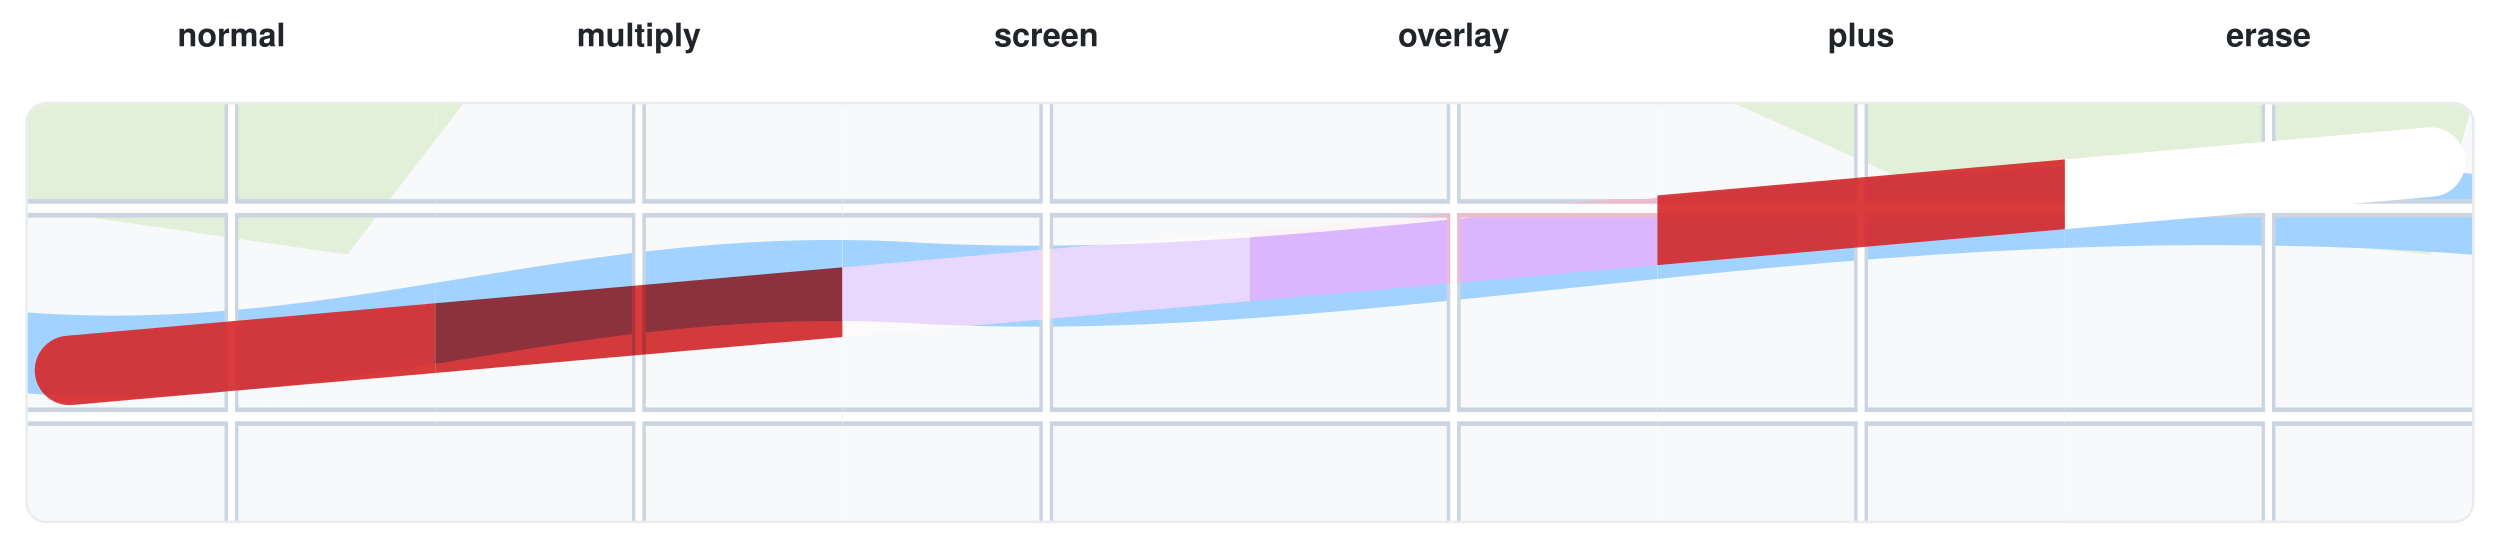
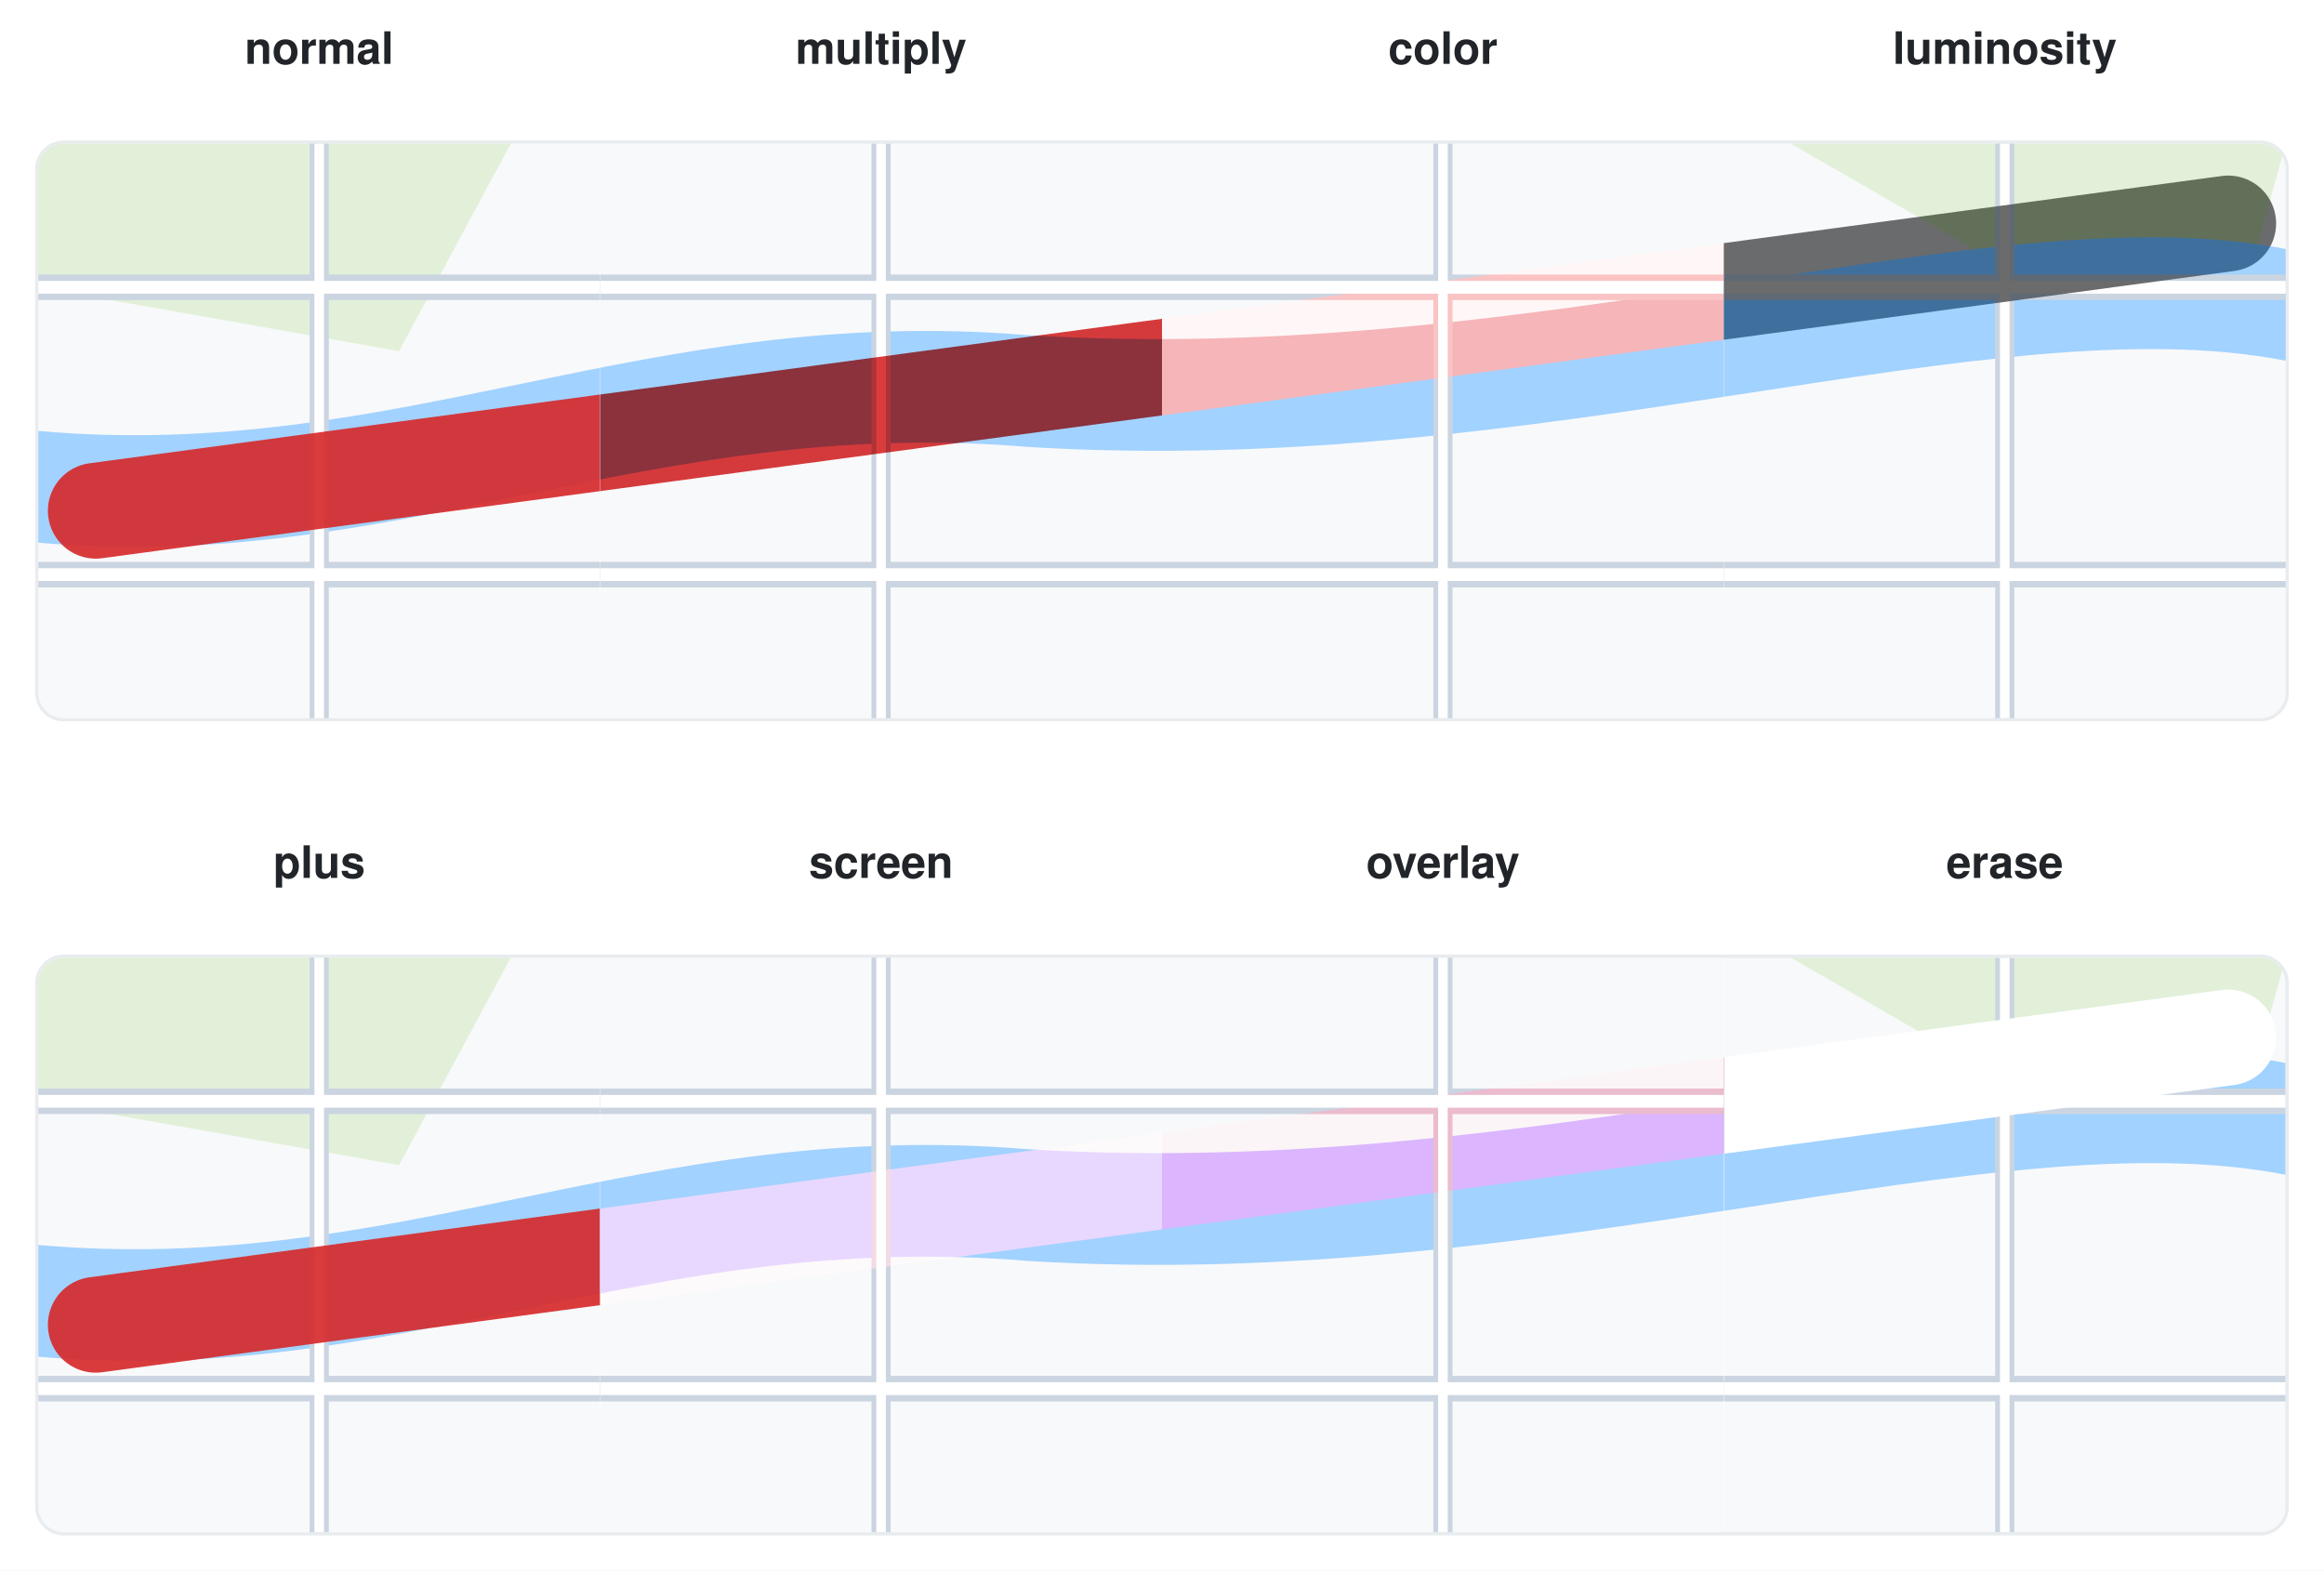
- <svg xmlns="http://www.w3.org/2000/svg" viewBox="0 0 1080 230" font-size="14" font-weight="600" font-family="-apple-system, BlinkMacSystemFont, Helvetica, Arial, sans-serif">
+ <svg xmlns="http://www.w3.org/2000/svg" viewBox="0 0 728 492" font-size="14" font-weight="600" font-family="-apple-system, BlinkMacSystemFont, Helvetica, Arial, sans-serif">
  <defs>
    <clipPath id="clip-1">
      <rect x="12" y="45" width="176" height="180" />
    </clipPath>
    <clipPath id="clip-2">
      <rect x="188" y="45" width="176" height="180" />
    </clipPath>
    <clipPath id="clip-3">
      <rect x="364" y="45" width="176" height="180" />
    </clipPath>
    <clipPath id="clip-4">
      <rect x="540" y="45" width="176" height="180" />
    </clipPath>
    <clipPath id="clip-5">
-       <rect x="716" y="45" width="176" height="180" />
+       <rect x="12" y="300" width="176" height="180" />
    </clipPath>
    <clipPath id="clip-6">
-       <rect x="892" y="45" width="176" height="180" />
+       <rect x="188" y="300" width="176" height="180" />
    </clipPath>
-     <clipPath id="clip-basemap">
-       <rect x="12" y="45" width="1056" height="180" rx="8" />
+     <clipPath id="clip-7">
+       <rect x="364" y="300" width="176" height="180" />
    </clipPath>
-     <mask id="erase-mask-line">
-       <rect x="892" y="45" width="176" height="180" fill="#ffffff" />
-       <line x1="30" y1="160" x2="1050" y2="70" stroke="#000000" stroke-width="30" stroke-linecap="round" />
+     <clipPath id="clip-8">
+       <rect x="540" y="300" width="176" height="180" />
+     </clipPath>
+     <clipPath id="clip-strip">
+       <rect x="12" y="45" width="704" height="180" rx="8" />
+     </clipPath>
+     <mask id="erase-mask">
+       <rect x="540" y="300" width="176" height="180" fill="#ffffff" />
+       <line x1="30" y1="415" x2="698" y2="325" stroke="#000000" stroke-width="30" stroke-linecap="round" />
    </mask>
-     <g id="basemap" clip-path="url(#clip-basemap)">
-       <rect x="12" y="45" width="1056" height="180" fill="#f8f9fa" />
-       <path d="M 12,45 L 200,45 L 150,110 L 12,90 Z" fill="#e2f0d9" />
-       <path d="M 750,45 L 1068,45 L 1050,110 L 850,90 Z" fill="#e2f0d9" />
-       <path d="M 12,135 C 150,145 250,95 400,105 C 600,115 800,55 1068,75 L 1068,110 C 800,90 600,150 400,140 C 250,130 150,180 12,170 Z" fill="#a2d2ff" />
-       <line x1="12" y1="90" x2="1068" y2="90" stroke="#cbd5e1" stroke-width="8" />
-       <line x1="12" y1="180" x2="1068" y2="180" stroke="#cbd5e1" stroke-width="8" />
+     <g id="basemap" clip-path="url(#clip-strip)">
+       <rect x="12" y="45" width="704" height="180" fill="#f8f9fa" />
+       <path d="M 12,45 L 160,45 L 125,110 L 12,90 Z" fill="#e2f0d9" />
+       <path d="M 561,45 L 716,45 L 698,110 L 639,90 Z" fill="#e2f0d9" />
+       <path d="M 12,135 C 125,145 202,95 322,105 C 484,115 624,60 716,78 L 716,113 C 624,95 484,150 322,140 C 202,130 125,180 12,170 Z" fill="#a2d2ff" />
+       <line x1="12" y1="90" x2="716" y2="90" stroke="#cbd5e1" stroke-width="8" />
+       <line x1="12" y1="180" x2="716" y2="180" stroke="#cbd5e1" stroke-width="8" />
      <line x1="100" y1="45" x2="100" y2="225" stroke="#cbd5e1" stroke-width="6" />
      <line x1="276" y1="45" x2="276" y2="225" stroke="#cbd5e1" stroke-width="6" />
      <line x1="452" y1="45" x2="452" y2="225" stroke="#cbd5e1" stroke-width="6" />
      <line x1="628" y1="45" x2="628" y2="225" stroke="#cbd5e1" stroke-width="6" />
-       <line x1="804" y1="45" x2="804" y2="225" stroke="#cbd5e1" stroke-width="6" />
-       <line x1="980" y1="45" x2="980" y2="225" stroke="#cbd5e1" stroke-width="6" />
-       <line x1="12" y1="90" x2="1068" y2="90" stroke="#ffffff" stroke-width="4" />
-       <line x1="12" y1="180" x2="1068" y2="180" stroke="#ffffff" stroke-width="4" />
+       <line x1="12" y1="90" x2="716" y2="90" stroke="#ffffff" stroke-width="4" />
+       <line x1="12" y1="180" x2="716" y2="180" stroke="#ffffff" stroke-width="4" />
      <line x1="100" y1="45" x2="100" y2="225" stroke="#ffffff" stroke-width="3" />
      <line x1="276" y1="45" x2="276" y2="225" stroke="#ffffff" stroke-width="3" />
      <line x1="452" y1="45" x2="452" y2="225" stroke="#ffffff" stroke-width="3" />
      <line x1="628" y1="45" x2="628" y2="225" stroke="#ffffff" stroke-width="3" />
-       <line x1="804" y1="45" x2="804" y2="225" stroke="#ffffff" stroke-width="3" />
-       <line x1="980" y1="45" x2="980" y2="225" stroke="#ffffff" stroke-width="3" />
    </g>
  </defs>
-   <rect x="0" y="0" width="1080" height="260" fill="#ffffff" />
-   <rect x="12" y="45" width="1056" height="180" fill="none" stroke="#e9ecef" stroke-width="2" rx="8" />
+   <rect x="0" y="0" width="728" height="492" fill="#ffffff" />
+   <rect x="12" y="45" width="704" height="180" fill="none" stroke="#e9ecef" stroke-width="2" rx="8" />
+   <rect x="12" y="300" width="704" height="180" fill="none" stroke="#e9ecef" stroke-width="2" rx="8" />
  <g style="isolation: isolate;">
    <g clip-path="url(#clip-1)">
      <use href="#basemap" />
-       <line x1="30" y1="160" x2="1050" y2="70" stroke="#d62728" stroke-width="30" stroke-linecap="round" stroke-opacity="0.9" style="mix-blend-mode: normal;" />
+       <line x1="30" y1="160" x2="698" y2="70" stroke="#d62728" stroke-width="30" stroke-linecap="round" stroke-opacity="0.9" style="mix-blend-mode: normal;" />
    </g>
    <g clip-path="url(#clip-2)">
      <use href="#basemap" />
-       <line x1="30" y1="160" x2="1050" y2="70" stroke="#d62728" stroke-width="30" stroke-linecap="round" stroke-opacity="0.9" style="mix-blend-mode: multiply;" />
+       <line x1="30" y1="160" x2="698" y2="70" stroke="#d62728" stroke-width="30" stroke-linecap="round" stroke-opacity="0.9" style="mix-blend-mode: multiply;" />
    </g>
    <g clip-path="url(#clip-3)">
      <use href="#basemap" />
-       <line x1="30" y1="160" x2="1050" y2="70" stroke="#d62728" stroke-width="30" stroke-linecap="round" stroke-opacity="0.9" style="mix-blend-mode: screen;" />
+       <line x1="30" y1="160" x2="698" y2="70" stroke="#d62728" stroke-width="30" stroke-linecap="round" stroke-opacity="0.9" style="mix-blend-mode: color;" />
    </g>
    <g clip-path="url(#clip-4)">
      <use href="#basemap" />
-       <line x1="30" y1="160" x2="1050" y2="70" stroke="#d62728" stroke-width="30" stroke-linecap="round" stroke-opacity="0.9" style="mix-blend-mode: overlay;" />
+       <line x1="30" y1="160" x2="698" y2="70" stroke="#d62728" stroke-width="30" stroke-linecap="round" stroke-opacity="0.9" style="mix-blend-mode: luminosity;" />
    </g>
    <g clip-path="url(#clip-5)">
-       <use href="#basemap" />
-       <line x1="30" y1="160" x2="1050" y2="70" stroke="#d62728" stroke-width="30" stroke-linecap="round" stroke-opacity="0.9" style="mix-blend-mode: plus-lighter;" />
+       <use href="#basemap" y="255" />
+       <line x1="30" y1="415" x2="698" y2="325" stroke="#d62728" stroke-width="30" stroke-linecap="round" stroke-opacity="0.9" style="mix-blend-mode: plus-lighter;" />
    </g>
-     <g clip-path="url(#clip-6)" mask="url(#erase-mask-line)">
-       <use href="#basemap" />
+     <g clip-path="url(#clip-6)">
+       <use href="#basemap" y="255" />
+       <line x1="30" y1="415" x2="698" y2="325" stroke="#d62728" stroke-width="30" stroke-linecap="round" stroke-opacity="0.9" style="mix-blend-mode: screen;" />
+     </g>
+     <g clip-path="url(#clip-7)">
+       <use href="#basemap" y="255" />
+       <line x1="30" y1="415" x2="698" y2="325" stroke="#d62728" stroke-width="30" stroke-linecap="round" stroke-opacity="0.9" style="mix-blend-mode: overlay;" />
+     </g>
+     <g clip-path="url(#clip-8)" mask="url(#erase-mask)">
+       <use href="#basemap" y="255" />
    </g>
  </g>
  <text x="100" y="20" text-anchor="middle" fill="#212529" font-size="14">normal</text>
  <text x="276" y="20" text-anchor="middle" fill="#212529" font-size="14">multiply</text>
-   <text x="452" y="20" text-anchor="middle" fill="#212529" font-size="14">screen</text>
-   <text x="628" y="20" text-anchor="middle" fill="#212529" font-size="14">overlay</text>
-   <text x="804" y="20" text-anchor="middle" fill="#212529" font-size="14">plus</text>
-   <text x="980" y="20" text-anchor="middle" fill="#212529" font-size="14">erase</text>
+   <text x="452" y="20" text-anchor="middle" fill="#212529" font-size="14">color</text>
+   <text x="628" y="20" text-anchor="middle" fill="#212529" font-size="14">luminosity</text>
+   <text x="100" y="275" text-anchor="middle" fill="#212529" font-size="14">plus</text>
+   <text x="276" y="275" text-anchor="middle" fill="#212529" font-size="14">screen</text>
+   <text x="452" y="275" text-anchor="middle" fill="#212529" font-size="14">overlay</text>
+   <text x="628" y="275" text-anchor="middle" fill="#212529" font-size="14">erase</text>
</svg>
